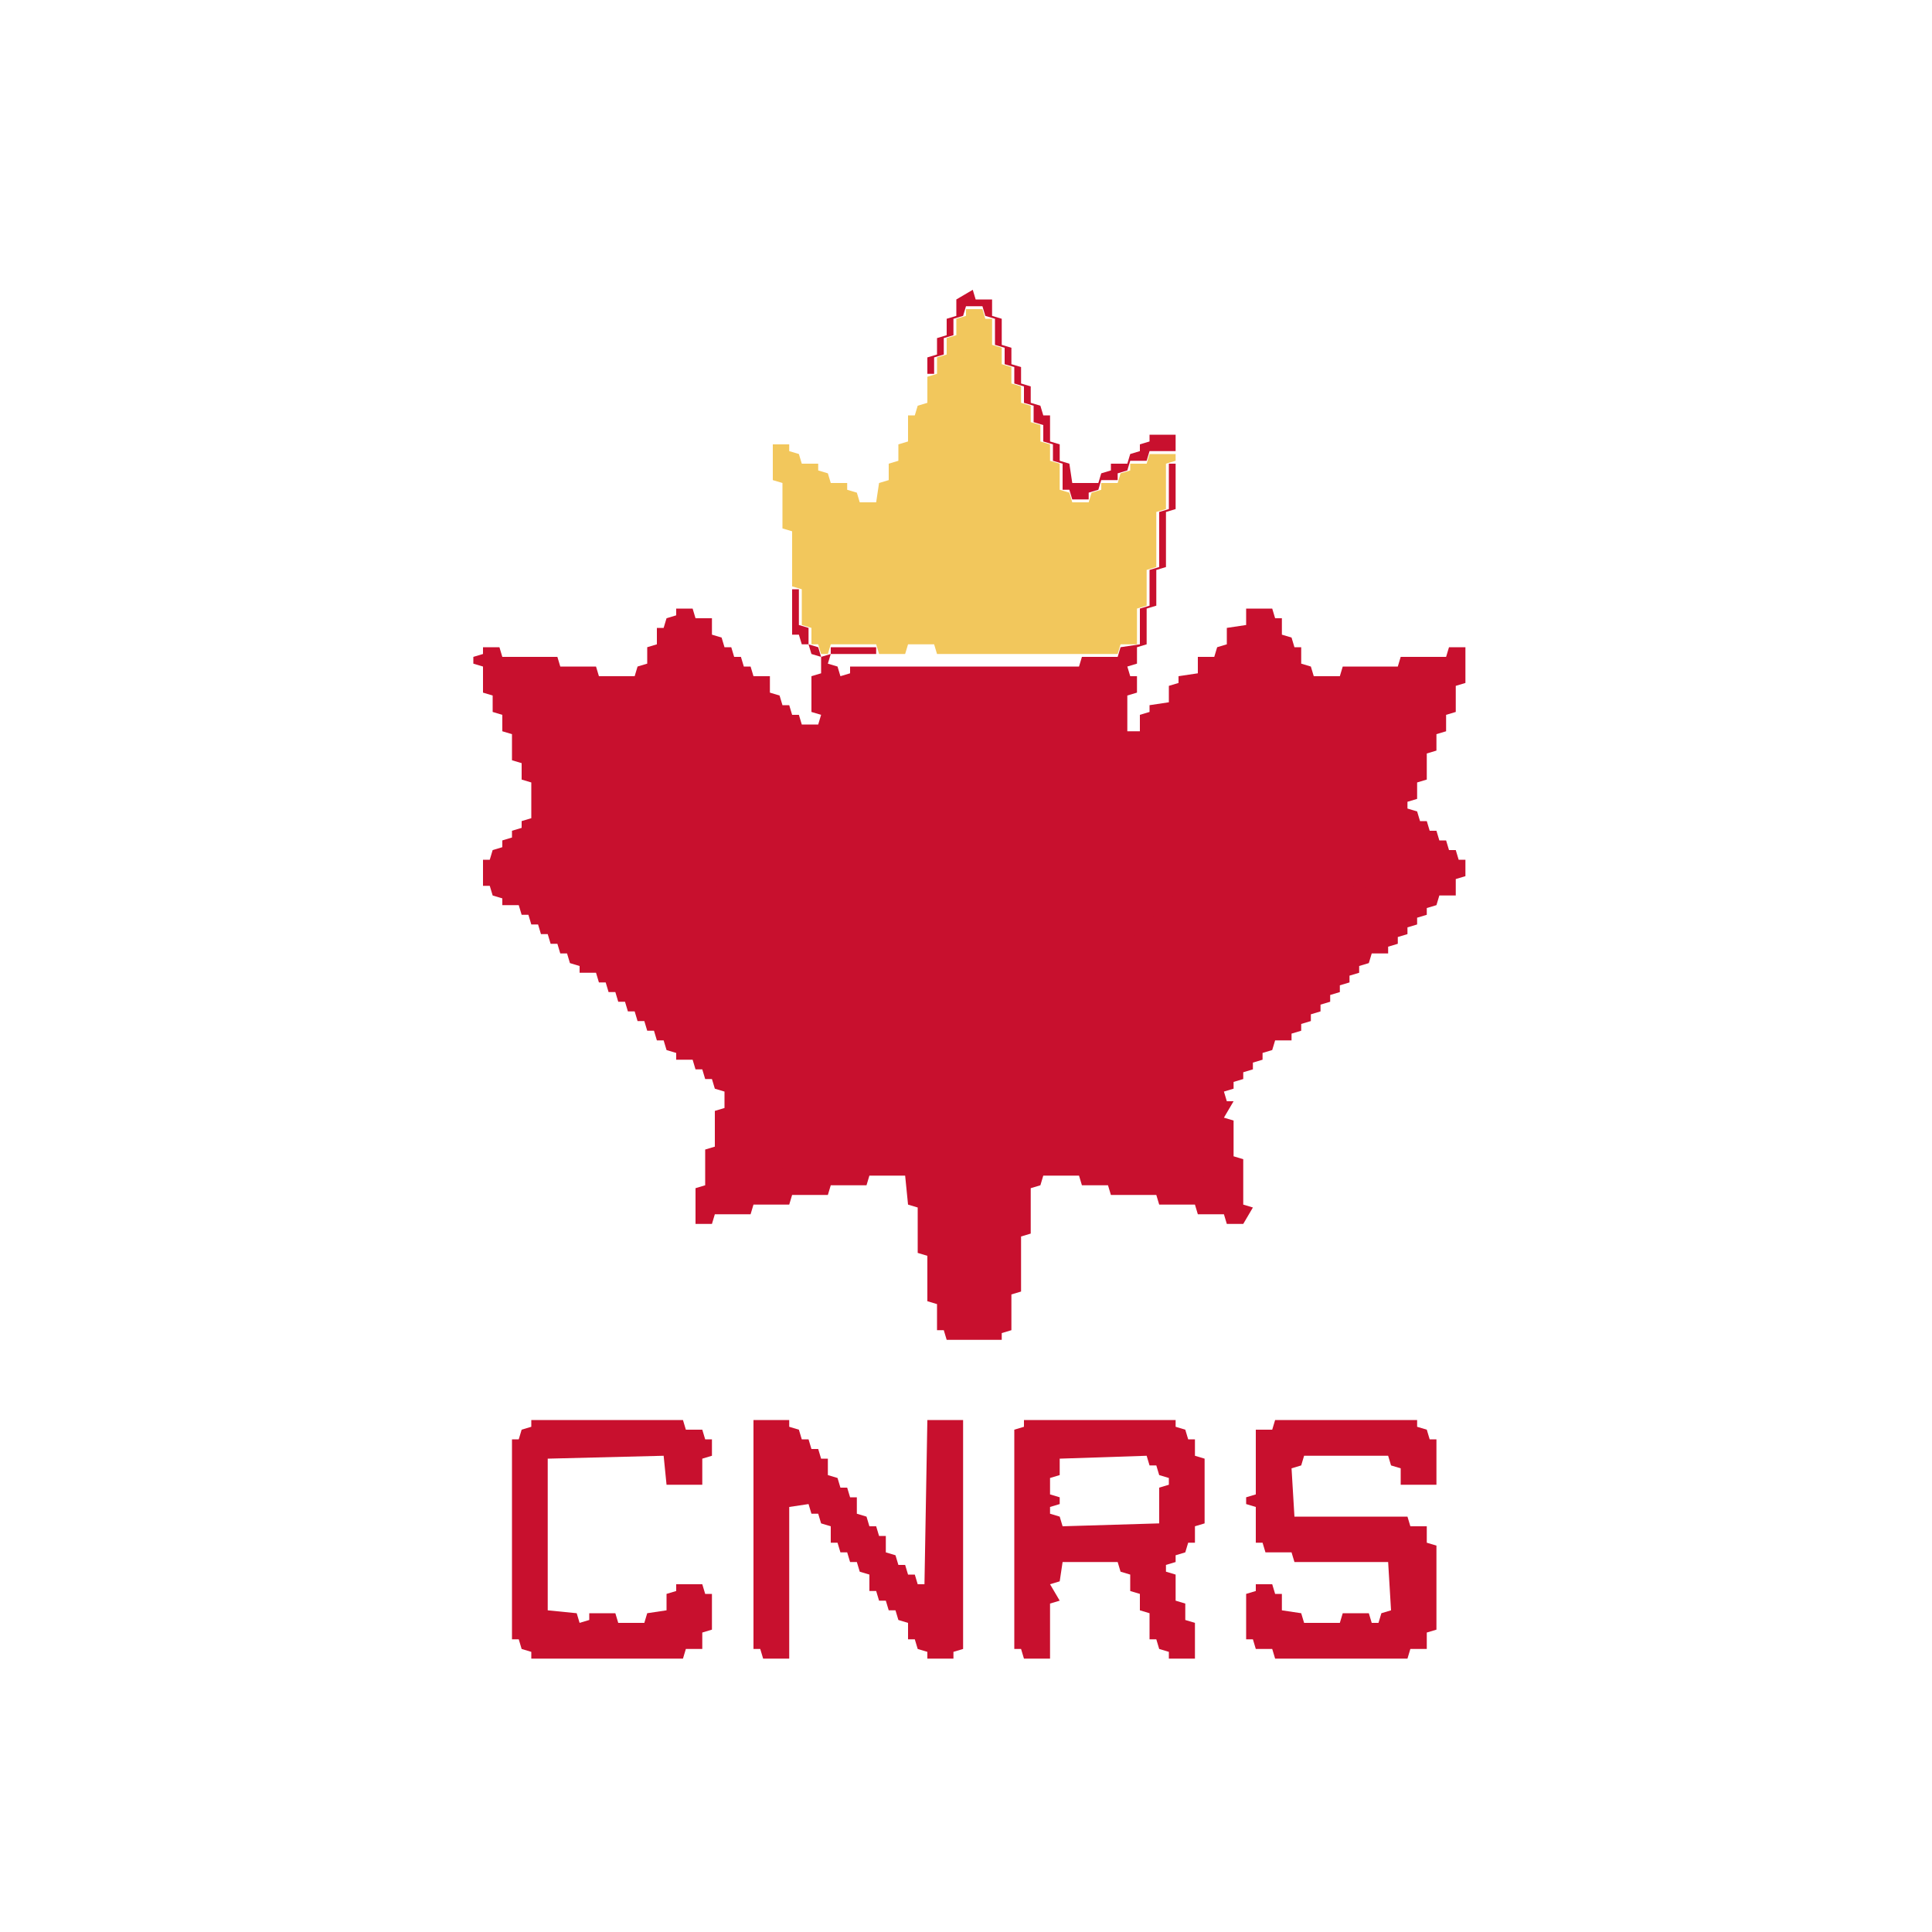
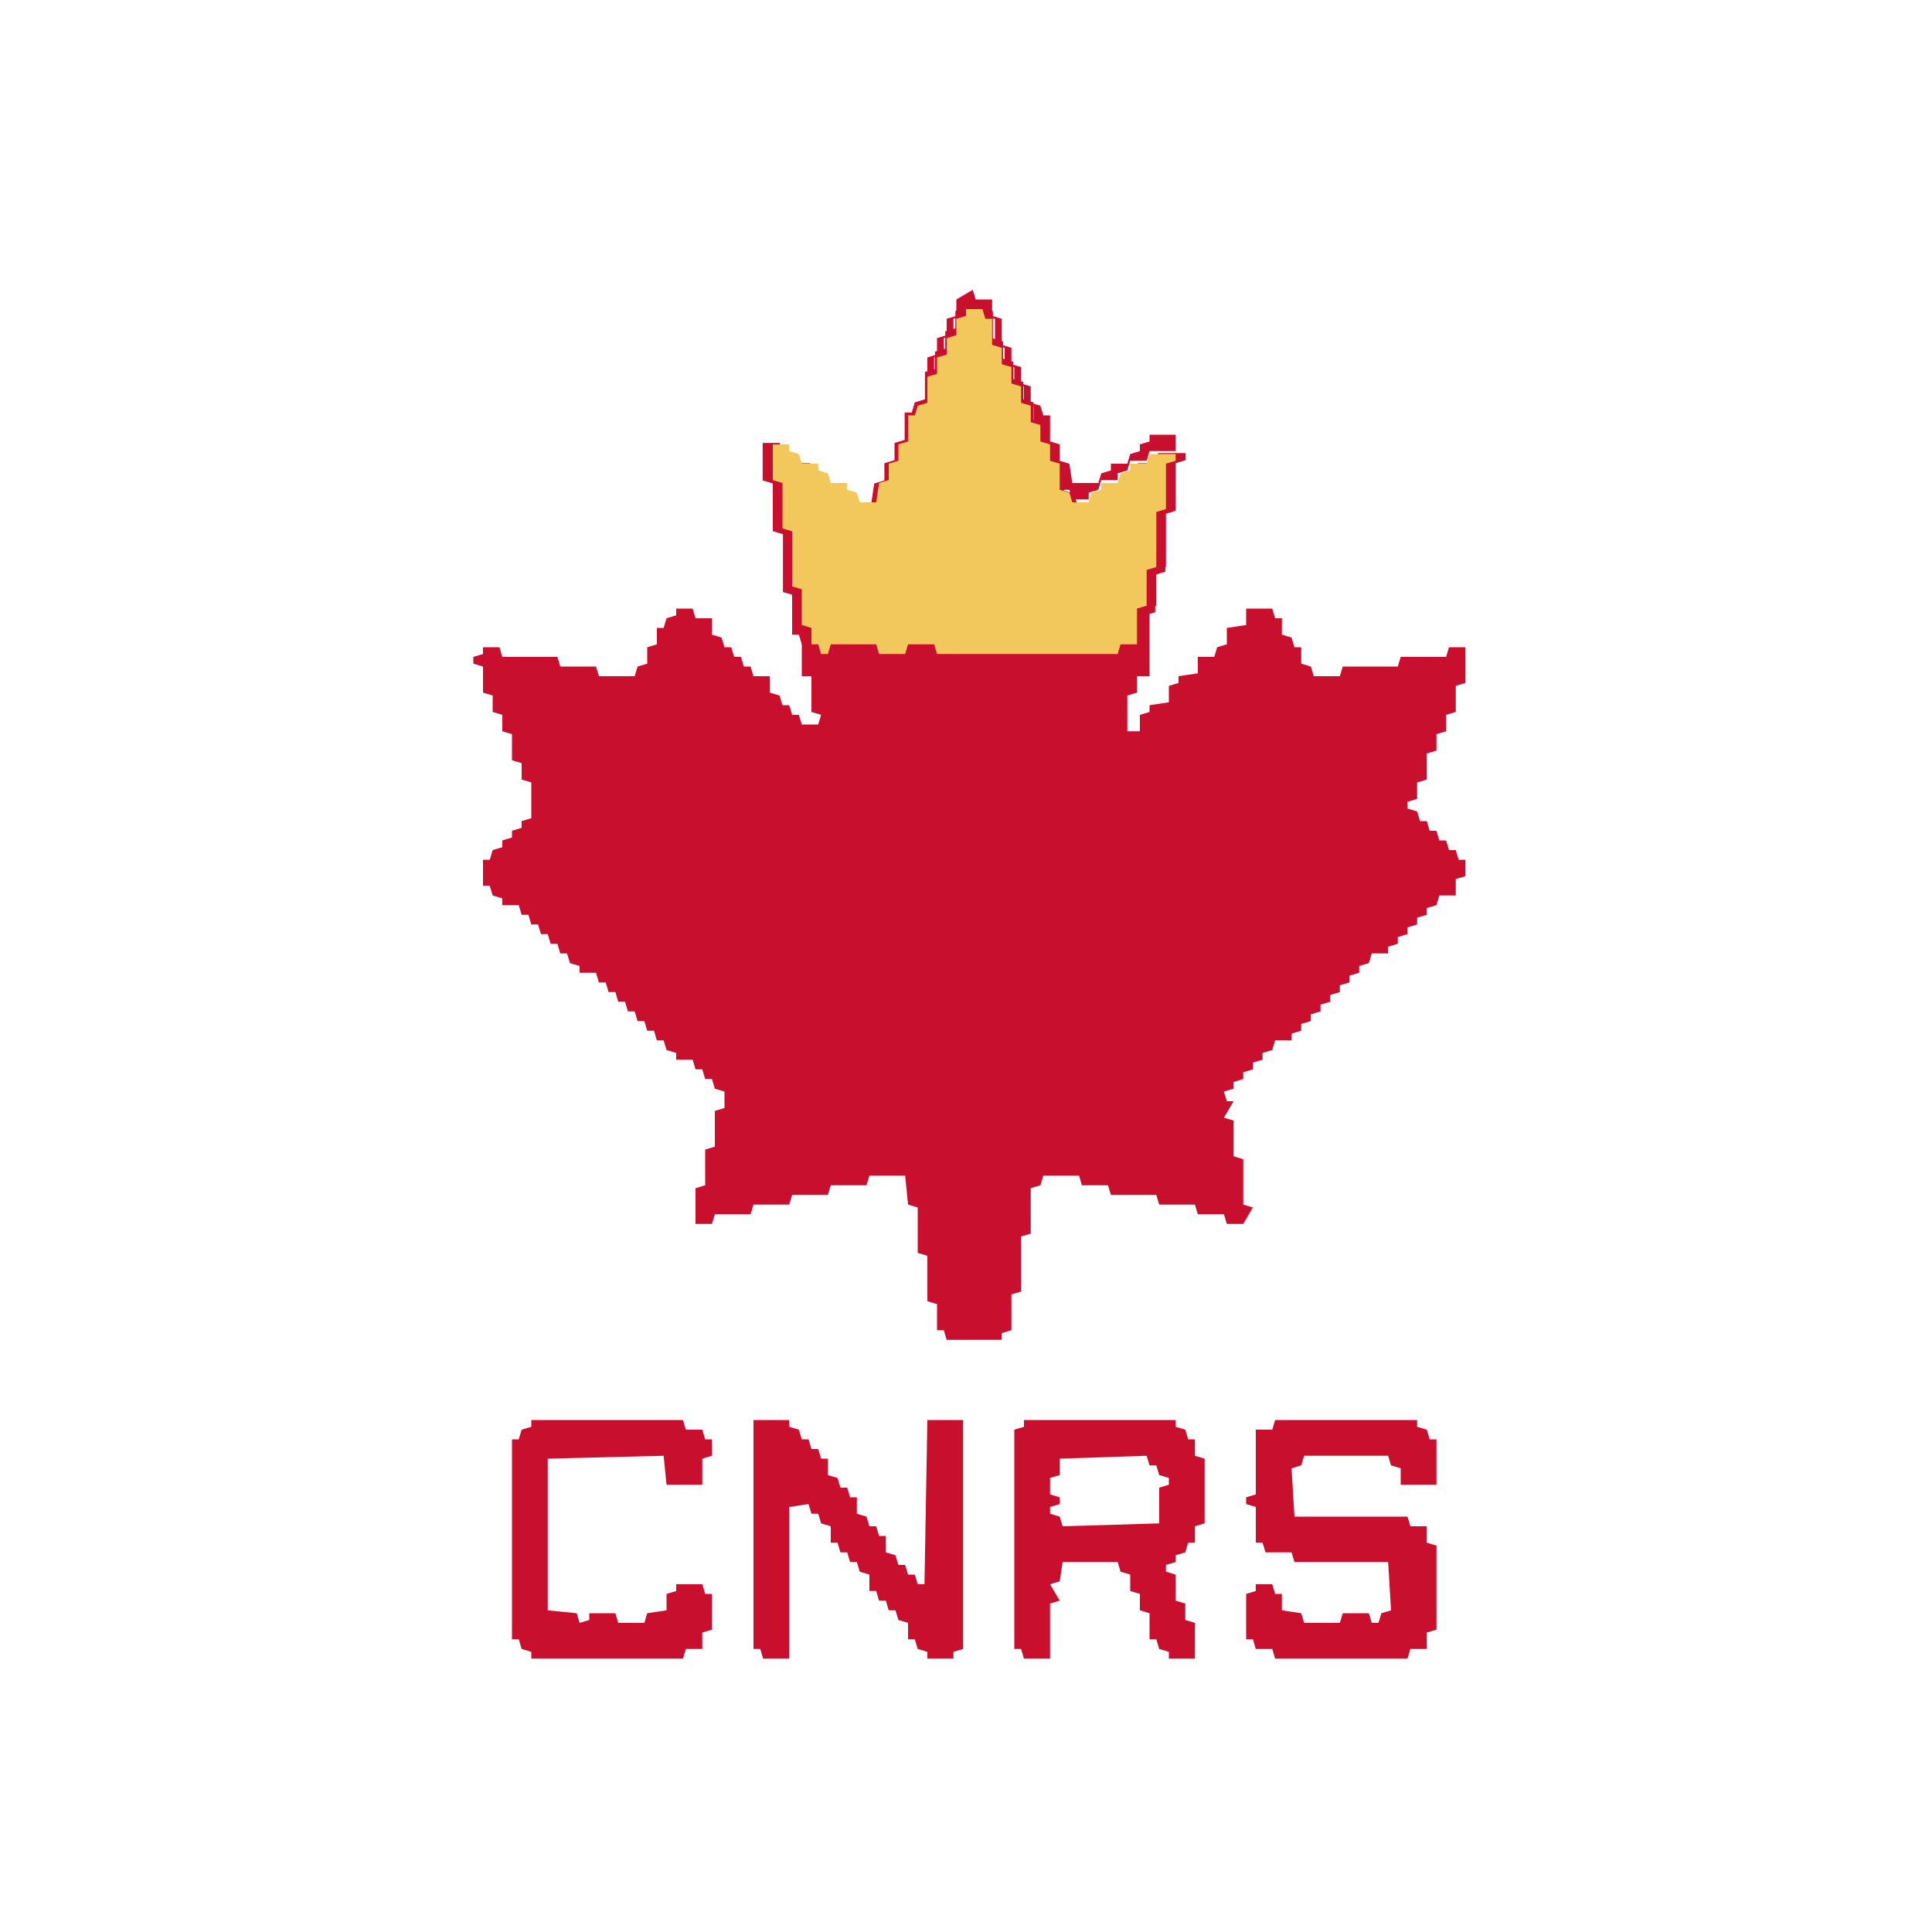
<svg xmlns="http://www.w3.org/2000/svg" viewBox="0 0 200 200" role="img" aria-label="Canadian National Robotic Society (CNRS)">
  <style>
  .cnrs-all   { transform-origin: 100px 108px; animation: cnrsBreathe 4.2s ease-in-out infinite; }
  .cnrs-crown { animation: cnrsCrown 2.6s ease-in-out infinite; }
  @keyframes cnrsBreathe { 0%,100% { transform: scale(1); } 50% { transform: scale(1.018); } }
  @keyframes cnrsCrown   { 0%,100% { fill: #f2c75c; } 50% { fill: #ffe6a0; } }
  @media (prefers-reduced-motion: reduce) { .cnrs-all, .cnrs-crown { animation: none; } }
</style>
  <g class="cnrs-all">
    <g class="cnrs-leaf" fill="#c8102e" fill-rule="evenodd">
      <path d="M130.0,148.0 130.0,154.7 129.0,155.0 129.0,155.7 130.0,156.0 130.0,159.7 130.7,159.7 131.0,160.7 133.7,160.7 134.0,161.7 143.7,161.7 144.0,166.7 143.0,167.0 142.7,168.0 142.0,168.0 141.7,167.0 139.0,167.0 138.7,168.0 135.0,168.0 134.7,167.0 132.7,166.7 132.7,165.0 132.0,165.0 131.7,164.0 130.0,164.0 130.0,164.7 129.0,165.0 129.0,169.7 129.7,169.7 130.0,170.7 131.7,170.7 132.0,171.7 145.7,171.7 146.0,170.7 147.7,170.7 147.7,169.0 148.7,168.7 148.7,160.0 147.7,159.7 147.7,158.0 146.0,158.0 145.7,157.0 134.0,157.0 133.7,152.0 134.7,151.7 135.0,150.7 143.7,150.7 144.0,151.7 145.0,152.0 145.0,153.7 148.7,153.7 148.7,149.0 148.0,149.0 147.7,148.0 146.7,147.7 146.7,147.0 132.0,147.0 131.7,148.0Z" />
      <path d="M106.0,147.0 106.0,147.7 105.0,148.0 105.0,170.7 105.7,170.7 106.0,171.7 108.7,171.7 108.7,166.0 109.7,165.7 108.7,164.0 109.7,163.7 110.0,161.7 115.7,161.7 116.0,162.7 117.0,163.0 117.0,164.7 118.0,165.0 118.0,166.7 119.0,167.0 119.0,169.7 119.7,169.7 120.0,170.7 121.0,171.0 121.0,171.7 123.7,171.7 123.7,168.0 122.7,167.7 122.7,166.0 121.7,165.7 121.7,163.0 120.7,162.7 120.7,162.0 121.7,161.7 121.7,161.0 122.7,160.7 123.0,159.7 123.7,159.7 123.7,158.0 124.7,157.7 124.7,151.0 123.7,150.7 123.7,149.0 123.0,149.0 122.7,148.0 121.7,147.7 121.7,147.0Z M109.7,151.0 118.7,150.7 119.0,151.7 119.7,151.7 120.0,152.7 121.0,153.0 121.0,153.7 120.0,154.0 120.0,157.7 110.0,158.0 109.7,157.0 108.7,156.7 108.7,156.0 109.7,155.7 109.7,155.0 108.7,154.7 108.7,153.0 109.7,152.7Z" />
      <path d="M78.0,147.0 78.0,170.7 78.7,170.7 79.0,171.7 81.7,171.7 81.7,156.0 83.7,155.7 84.0,156.7 84.7,156.7 85.0,157.7 86.0,158.0 86.0,159.7 86.7,159.7 87.0,160.7 87.7,160.7 88.0,161.7 88.7,161.7 89.0,162.7 90.0,163.0 90.0,164.7 90.7,164.7 91.0,165.7 91.7,165.7 92.0,166.7 92.7,166.7 93.0,167.7 94.0,168.0 94.0,169.7 94.7,169.7 95.0,170.7 96.0,171.0 96.0,171.7 98.7,171.7 98.7,171.0 99.7,170.7 99.7,147.0 96.0,147.0 95.7,164.0 95.0,164.0 94.7,163.0 94.0,163.0 93.7,162.0 93.0,162.0 92.7,161.0 91.7,160.7 91.7,159.0 91.0,159.0 90.7,158.0 90.0,158.0 89.7,157.0 88.7,156.7 88.7,155.0 88.0,155.0 87.7,154.0 87.0,154.0 86.7,153.0 85.7,152.7 85.7,151.0 85.0,151.0 84.7,150.0 84.0,150.0 83.7,149.0 83.0,149.0 82.7,148.0 81.7,147.7 81.7,147.0Z" />
      <path d="M55.0,147.0 55.0,147.7 54.0,148.0 53.7,149.0 53.0,149.0 53.0,169.7 53.7,169.7 54.0,170.7 55.0,171.0 55.0,171.7 70.7,171.7 71.0,170.7 72.7,170.7 72.7,169.0 73.7,168.7 73.7,165.0 73.0,165.0 72.7,164.0 70.0,164.0 70.0,164.7 69.0,165.0 69.0,166.7 67.0,167.0 66.7,168.0 64.0,168.0 63.7,167.0 61.0,167.0 61.0,167.7 60.0,168.0 59.7,167.0 56.7,166.7 56.7,151.0 68.7,150.7 69.0,153.7 72.7,153.7 72.7,151.0 73.7,150.7 73.7,149.0 73.0,149.0 72.7,148.0 71.0,148.0 70.7,147.0Z" />
      <path d="M84.0,52.0 84.0,57.7 85.0,58.0 85.0,61.7 86.0,62.0 86.0,64.7 115.7,64.7 115.7,62.0 115.0,62.0 114.7,64.0 87.0,64.0 86.7,61.0 85.7,60.7 85.7,58.0 84.7,57.7 84.7,53.0 85.7,52.7 86.0,53.7 87.7,53.7 88.0,54.7 89.0,55.0 89.0,55.7 90.7,55.7 90.7,55.0 89.0,55.0 88.7,54.0 87.7,53.7 87.7,53.0 86.0,53.0 85.7,52.0Z" />
      <path d="M121.7,48.0 121.0,48.0 121.0,52.7 120.0,53.0 120.0,58.7 119.0,59.0 119.0,62.7 118.0,63.0 118.0,66.7 116.0,67.0 115.7,68.0 112.0,68.0 111.7,69.0 88.0,69.0 88.0,69.7 87.0,70.0 86.7,69.0 85.7,68.7 86.0,67.7 90.7,67.7 90.7,67.0 86.0,67.0 86.0,67.7 85.0,68.0 84.7,67.0 83.7,66.7 83.7,65.0 82.7,64.7 82.7,61.0 82.0,61.0 82.0,65.7 82.7,65.7 83.0,66.7 83.7,66.7 84.0,67.7 85.0,68.0 85.0,69.7 84.0,70.0 84.0,73.7 85.0,74.0 84.7,75.0 83.0,75.0 82.7,74.0 82.0,74.0 81.7,73.0 81.0,73.0 80.7,72.0 79.7,71.7 79.7,70.0 78.0,70.0 77.7,69.0 77.0,69.0 76.7,68.0 76.0,68.0 75.7,67.0 75.0,67.0 74.7,66.0 73.7,65.7 73.7,64.0 72.0,64.0 71.7,63.0 70.0,63.0 70.0,63.7 69.0,64.0 68.7,65.0 68.0,65.0 68.0,66.7 67.0,67.0 67.0,68.7 66.0,69.0 65.7,70.0 62.0,70.0 61.7,69.0 58.0,69.0 57.7,68.0 52.0,68.0 51.7,67.0 50.0,67.0 50.0,67.7 49.0,68.0 49.0,68.7 50.0,69.0 50.0,71.7 51.0,72.0 51.0,73.7 52.0,74.0 52.0,75.7 53.0,76.0 53.0,78.7 54.0,79.0 54.0,80.7 55.0,81.0 55.0,84.7 54.0,85.0 54.0,85.7 53.0,86.0 53.0,86.7 52.0,87.0 52.0,87.7 51.0,88.0 50.7,89.0 50.0,89.0 50.0,91.7 50.7,91.7 51.0,92.7 52.0,93.0 52.0,93.7 53.7,93.7 54.0,94.7 54.7,94.7 55.0,95.7 55.7,95.7 56.0,96.7 56.7,96.7 57.0,97.7 57.7,97.7 58.0,98.7 58.7,98.7 59.0,99.7 60.0,100.0 60.0,100.7 61.7,100.7 62.0,101.7 62.7,101.7 63.0,102.7 63.7,102.7 64.0,103.7 64.7,103.7 65.0,104.7 65.7,104.7 66.0,105.7 66.7,105.7 67.0,106.7 67.7,106.7 68.0,107.7 68.7,107.7 69.0,108.7 70.0,109.0 70.0,109.7 71.7,109.7 72.0,110.7 72.7,110.7 73.0,111.7 73.7,111.7 74.0,112.7 75.0,113.0 75.0,114.7 74.0,115.0 74.0,118.7 73.0,119.0 73.0,122.7 72.0,123.0 72.0,126.7 73.7,126.7 74.0,125.7 77.7,125.7 78.0,124.7 81.7,124.7 82.0,123.7 85.7,123.7 86.0,122.7 89.7,122.7 90.0,121.7 93.7,121.7 94.0,124.7 95.0,125.0 95.0,129.7 96.0,130.0 96.0,134.7 97.0,135.0 97.0,137.7 97.7,137.7 98.0,138.7 103.7,138.7 103.7,138.0 104.7,137.7 104.7,134.0 105.7,133.7 105.7,128.0 106.7,127.7 106.7,123.0 107.7,122.7 108.0,121.7 111.7,121.7 112.0,122.7 114.7,122.7 115.0,123.7 119.7,123.7 120.0,124.7 123.7,124.7 124.0,125.7 126.7,125.7 127.0,126.7 128.7,126.7 129.7,125.0 128.7,124.7 128.7,120.0 127.7,119.7 127.7,116.0 126.7,115.7 127.7,114.0 127.0,114.0 126.7,113.0 127.7,112.7 127.7,112.0 128.7,111.7 128.7,111.0 129.7,110.7 129.7,110.0 130.7,109.7 130.7,109.0 131.7,108.7 132.0,107.7 133.7,107.7 133.7,107.0 134.7,106.7 134.7,106.0 135.7,105.7 135.7,105.0 136.7,104.7 136.7,104.0 137.7,103.7 137.7,103.0 138.7,102.7 138.7,102.0 139.7,101.7 139.7,101.0 140.7,100.7 140.7,100.0 141.7,99.7 142.0,98.7 143.7,98.7 143.7,98.0 144.7,97.7 144.7,97.0 145.7,96.7 145.7,96.0 146.7,95.7 146.7,95.0 147.7,94.7 147.7,94.0 148.7,93.7 149.0,92.7 150.7,92.7 150.7,91.0 151.7,90.7 151.7,89.0 151.0,89.0 150.7,88.0 150.0,88.0 149.7,87.0 149.0,87.0 148.7,86.0 148.0,86.0 147.7,85.0 147.0,85.0 146.7,84.0 145.7,83.7 145.7,83.0 146.7,82.7 146.7,81.0 147.7,80.7 147.7,78.0 148.7,77.7 148.7,76.0 149.7,75.7 149.7,74.0 150.7,73.7 150.7,71.0 151.7,70.7 151.7,67.0 150.0,67.0 149.7,68.0 145.0,68.0 144.7,69.0 139.0,69.0 138.7,70.0 136.0,70.0 135.7,69.0 134.7,68.7 134.7,67.0 134.0,67.0 133.7,66.0 132.7,65.7 132.7,64.0 132.0,64.0 131.7,63.0 129.0,63.0 129.0,64.7 127.0,65.0 127.0,66.7 126.0,67.0 125.7,68.0 124.0,68.0 124.0,69.7 122.0,70.0 122.0,70.7 121.0,71.0 121.0,72.7 119.0,73.0 119.0,73.7 118.0,74.0 118.0,75.7 116.7,75.7 116.7,72.0 117.7,71.7 117.7,70.0 117.0,70.0 116.7,69.0 117.7,68.7 117.7,67.0 118.7,66.7 118.7,63.0 119.7,62.7 119.7,59.0 120.7,58.7 120.7,53.0 121.7,52.7Z" />
      <path d="M109.7,111.0 113.7,110.7 114.0,111.7 117.7,111.7 118.0,112.7 120.7,112.7 121.0,113.7 122.7,113.7 123.0,114.7 124.0,115.0 124.0,118.7 125.0,119.0 125.0,121.7 123.0,122.0 122.7,121.0 119.0,121.0 118.7,120.0 115.0,120.0 114.7,119.0 112.0,119.0 111.7,118.0 109.0,118.0 108.7,113.0 109.7,112.7Z" />
      <path d="M92.0,110.0 92.0,114.7 93.0,115.0 92.7,118.0 90.0,118.0 89.7,119.0 86.0,119.0 85.7,120.0 82.0,120.0 81.7,121.0 76.7,120.7 76.7,118.0 77.7,117.7 78.0,113.7 80.7,113.7 81.0,112.7 83.7,112.7 84.0,111.7 87.7,111.7 88.0,110.7 90.7,110.7 91.0,109.7Z" />
      <path d="M144.0,92.0 143.7,94.0 142.0,94.0 142.0,94.7 141.0,95.0 141.0,95.7 140.0,96.0 140.0,96.7 139.0,97.0 139.0,97.7 138.0,98.0 138.0,98.7 137.0,99.0 137.0,99.7 136.0,100.0 136.0,100.7 135.0,101.0 135.0,101.7 134.0,102.0 133.7,103.0 132.0,103.0 132.0,103.7 131.0,104.0 131.0,104.7 130.0,105.0 130.0,105.7 129.0,106.0 129.0,106.7 128.0,107.0 128.0,107.7 127.0,108.0 127.0,108.7 126.0,109.0 125.7,110.0 120.0,110.0 119.7,109.0 117.0,109.0 116.7,108.0 112.7,107.7 112.7,106.0 113.7,105.7 113.7,105.0 114.7,104.7 114.7,104.0 115.7,103.7 115.7,103.0 116.7,102.7 116.7,102.0 117.7,101.7 117.7,101.0 118.7,100.7 118.7,100.0 119.7,99.7 119.7,99.0 120.7,98.7 120.7,98.0 121.7,97.7 121.7,97.0 122.7,96.7 122.7,96.0 123.7,95.7 123.7,95.0 124.7,94.7 124.7,94.0 125.7,93.7 125.7,93.0 126.7,92.7 126.7,92.0 127.7,91.7 128.0,90.7 138.7,90.7 139.0,91.7Z" />
      <path d="M56.7,92.0 62.7,91.7 63.0,90.7 73.7,90.7 74.0,91.7 75.0,92.0 75.0,93.7 76.7,93.7 77.0,94.7 77.7,94.7 78.0,95.7 78.7,95.7 79.0,96.7 79.7,96.7 80.0,97.7 80.7,97.7 81.0,98.7 82.0,99.0 82.0,100.7 82.7,100.7 83.0,101.7 84.7,101.7 85.0,102.7 85.7,102.7 86.0,103.7 86.7,103.7 87.0,104.7 87.7,104.7 88.0,105.7 89.0,106.0 89.0,106.7 88.0,107.0 87.7,108.0 85.0,108.0 84.7,109.0 81.0,109.0 80.7,110.0 76.0,110.0 75.7,109.0 75.0,109.0 74.7,108.0 74.0,108.0 73.7,107.0 73.0,107.0 72.7,106.0 71.7,105.7 71.7,105.0 70.0,105.0 69.7,104.0 69.0,104.0 68.7,103.0 68.0,103.0 67.7,102.0 67.0,102.0 66.7,101.0 66.0,101.0 65.7,100.0 65.0,100.0 64.7,99.0 64.0,99.0 63.7,98.0 62.7,97.7 62.7,97.0 61.0,97.0 60.7,96.0 60.0,96.0 59.7,95.0 59.0,95.0 58.7,94.0 58.0,94.0 57.7,93.0 56.7,92.7Z" />
      <path d="M88.0,72.7 113.0,73.0 113.0,76.7 112.0,77.0 112.0,83.7 111.0,84.0 111.0,88.7 110.0,89.0 110.0,93.7 109.0,94.0 109.0,98.7 108.0,99.0 108.0,103.7 107.0,104.0 107.0,106.7 106.0,107.0 106.0,113.7 105.0,114.0 105.0,119.7 104.0,120.0 104.0,124.7 103.0,125.0 103.0,129.7 102.0,130.0 102.0,133.7 101.0,134.0 100.7,135.0 99.7,134.7 99.7,131.0 98.7,130.7 98.7,126.0 97.7,125.7 97.7,121.0 96.7,120.7 96.7,116.0 95.7,115.7 95.7,110.0 94.7,109.7 94.7,106.0 93.7,105.7 93.7,100.0 92.7,99.7 92.7,95.0 91.7,94.7 91.7,90.0 90.7,89.7 90.7,85.0 89.7,84.7 89.7,80.0 88.7,79.7 88.7,74.0 87.7,73.7Z" />
      <path d="M132.0,71.7 132.7,71.7 133.0,72.7 134.0,73.0 134.0,73.7 138.7,73.7 139.0,72.7 143.7,72.7 144.0,71.7 146.0,72.0 146.0,75.7 145.0,76.0 145.0,77.7 144.0,78.0 144.0,79.7 143.0,80.0 143.0,82.7 142.0,83.0 142.0,85.7 142.7,85.7 143.0,86.7 144.0,87.0 143.7,88.0 136.0,88.0 135.7,87.0 130.7,86.7 130.7,77.0 131.7,76.7Z" />
      <path d="M127.7,70.7 128.0,78.7 127.0,79.0 127.0,86.7 126.0,87.0 126.0,88.7 125.0,89.0 125.0,89.7 124.0,90.0 124.0,90.7 123.0,91.0 123.0,91.7 122.0,92.0 122.0,92.7 121.0,93.0 121.0,93.7 120.0,94.0 120.0,94.7 119.0,95.0 119.0,95.7 118.0,96.0 118.0,96.7 117.0,97.0 117.0,97.7 116.0,98.0 116.0,98.7 115.0,99.0 115.0,99.7 114.0,100.0 114.0,100.7 113.0,101.0 112.7,102.0 112.0,102.0 111.7,98.0 112.7,97.7 112.7,93.0 113.7,92.7 113.7,88.0 114.7,87.7 114.7,83.0 115.7,82.7 115.7,82.0 116.7,81.7 116.7,81.0 117.7,80.7 117.7,80.0 118.7,79.7 118.7,79.0 119.7,78.7 119.7,78.0 120.7,77.7 120.7,77.0 121.7,76.7 121.7,76.0 122.7,75.7 122.7,75.0 123.7,74.7 123.7,74.0 124.7,73.7 124.7,73.0 125.7,72.7 125.7,72.0 126.7,71.7 127.0,70.7Z" />
      <path d="M74.0,70.7 74.7,70.7 75.0,71.7 75.7,71.7 76.0,72.7 76.7,72.7 77.0,73.7 77.7,73.7 78.0,74.7 78.7,74.7 79.0,75.7 79.7,75.7 80.0,76.7 80.7,76.7 81.0,77.7 81.7,77.7 82.0,78.7 82.7,78.7 83.0,79.7 83.7,79.7 84.0,80.7 84.7,80.7 85.0,81.7 85.7,81.7 86.0,82.7 87.0,83.0 87.0,88.7 88.0,89.0 88.0,93.7 89.0,94.0 89.0,98.7 90.0,99.0 89.7,102.0 89.0,102.0 88.7,101.0 88.0,101.0 87.7,100.0 87.0,100.0 86.7,99.0 86.0,99.0 85.7,98.0 85.0,98.0 84.7,97.0 84.0,97.0 83.7,96.0 83.0,96.0 82.7,95.0 82.0,95.0 81.7,94.0 81.0,94.0 80.7,93.0 80.0,93.0 79.7,92.0 79.0,92.0 78.7,91.0 78.0,91.0 77.7,90.0 77.0,90.0 76.7,89.0 76.0,89.0 75.7,88.0 74.7,87.7 74.7,82.0 73.7,81.7Z" />
      <path d="M69.7,70.7 70.0,78.7 71.0,79.0 71.0,86.7 66.0,87.0 65.7,88.0 58.0,88.0 57.7,87.0 58.7,86.7 59.0,85.7 59.7,85.7 59.7,83.0 58.7,82.7 58.7,81.0 57.7,80.7 57.7,78.0 56.7,77.7 56.7,76.0 55.7,75.7 55.7,74.0 55.0,74.0 54.7,73.0 55.7,72.7 56.0,71.7 57.7,71.7 58.0,72.7 61.7,72.7 62.0,73.7 67.7,73.7 67.7,72.0 68.7,71.7 69.0,70.7Z" />
      <path d="M100.0,37.0 100.0,38.7 99.0,39.0 99.0,40.7 98.0,41.0 98.0,42.7 97.0,43.0 97.0,44.7 96.0,45.0 96.0,47.7 95.0,48.0 95.0,49.7 94.0,50.0 94.0,50.7 95.7,49.7 95.7,48.0 96.7,47.7 96.7,46.0 97.7,45.7 97.7,43.0 98.7,42.7 98.7,41.0 99.7,40.7 100.0,39.7 101.7,39.7 102.0,41.7 103.0,42.0 103.0,43.7 104.0,44.0 104.0,45.7 105.0,46.0 105.0,47.7 106.0,48.0 106.0,49.7 107.0,50.0 107.0,51.7 108.0,52.0 108.0,54.7 108.7,54.7 109.0,55.7 110.0,56.0 110.0,56.7 111.7,56.7 111.7,56.0 112.7,55.7 112.7,55.0 113.7,54.7 114.0,53.7 115.7,53.7 116.0,52.7 117.0,53.0 117.0,56.7 116.0,57.0 116.0,60.7 116.7,60.7 116.7,57.0 117.7,56.7 117.7,52.0 116.0,52.0 115.7,53.0 114.0,53.0 113.7,54.0 112.0,54.0 112.0,54.7 111.0,55.0 110.7,56.0 110.0,56.0 109.7,54.0 108.7,53.7 108.7,52.0 107.7,51.7 107.7,50.0 106.7,49.7 106.7,48.0 105.7,47.7 105.7,46.0 104.7,45.7 104.7,44.0 103.7,43.7 103.7,42.0 102.7,41.7 102.7,40.0 101.7,39.7 101.7,37.0Z" />
      <path d="M99.0,31.0 99.0,32.7 98.0,33.0 98.0,34.7 97.0,35.0 97.0,36.7 96.0,37.0 96.0,38.7 96.7,38.7 96.7,37.0 97.7,36.7 97.7,35.0 98.7,34.7 98.7,33.0 99.7,32.7 100.0,31.7 101.7,31.7 102.0,32.7 103.0,33.0 103.0,35.7 104.0,36.0 104.0,37.7 105.0,38.0 105.0,39.7 106.0,40.0 106.0,41.7 107.0,42.0 107.0,43.7 108.0,44.0 108.0,45.7 109.0,46.0 109.0,47.7 110.0,48.0 110.0,50.7 110.7,50.7 111.0,51.7 112.7,51.7 112.7,51.0 113.7,50.7 114.0,49.7 115.7,49.7 115.7,49.0 116.7,48.7 117.0,47.7 118.7,47.7 119.0,46.7 121.7,46.7 121.7,45.0 119.0,45.0 119.0,45.7 118.0,46.0 118.0,46.7 117.0,47.0 116.7,48.0 115.0,48.0 115.0,48.7 114.0,49.0 113.7,50.0 111.0,50.0 110.7,48.0 109.7,47.7 109.7,46.0 108.7,45.7 108.7,43.0 108.0,43.0 107.7,42.0 106.7,41.7 106.7,40.0 105.7,39.7 105.7,38.0 104.7,37.7 104.7,36.0 103.7,35.7 103.7,33.0 102.7,32.7 102.7,31.0 101.0,31.0 100.7,30.0Z" />
    </g>
+     <g class="cnrs-crownfill" fill="#c8102e">
+       <rect x="83" y="60" width="36" height="10" />
+       <path transform="translate(101 49) scale(1.05) translate(-101 -49)" d="M80.0,46.0 80.0,49.7 81.0,50.0 81.0,54.7 82.0,55.0 82.0,60.7 83.0,61.0 83.0,64.7 84.0,65.0 84.0,66.7 84.7,66.7 85.0,67.7 85.7,67.7 86.0,66.7 90.7,66.7 91.0,67.7 93.7,67.7 94.0,66.7 96.7,66.7 97.0,67.7 115.7,67.7 116.0,66.7 117.7,66.7 117.7,63.0 118.7,62.7 118.7,59.0 119.7,58.7 119.7,53.0 120.7,52.7 120.7,48.0 121.7,47.7 121.7,47.0 119.0,47.0 118.7,48.0 117.0,48.0 117.0,48.7 116.0,49.0 115.7,50.0 114.0,50.0 114.0,50.7 113.0,51.0 112.7,52.0 111.0,52.0 110.7,51.0 109.7,50.7 109.7,48.0 108.7,47.7 108.7,46.0 107.7,45.7 107.7,44.0 106.7,43.7 106.7,42.0 105.7,41.7 105.7,40.0 104.7,39.7 104.7,38.0 103.7,37.7 103.7,36.0 102.7,35.7 102.7,33.0 102.0,33.0 101.7,32.0 100.0,32.0 100.0,32.7 99.0,33.0 99.0,34.7 98.0,35.0 98.0,36.7 97.0,37.0 97.0,38.7 96.0,39.0 96.0,41.7 95.0,42.0 94.7,43.0 94.0,43.0 94.0,45.7 93.0,46.0 93.0,47.7 92.0,48.0 92.0,49.7 91.0,50.0 90.7,52.0 89.0,52.0 88.7,51.0 87.7,50.7 87.7,50.0 86.0,50.0 85.7,49.0 84.7,48.7 84.7,48.0 83.0,48.0 82.7,47.0 81.7,46.7 81.7,46.0Z" />
+     </g>
    <g class="cnrs-crown" fill="#f2c75c" fill-rule="evenodd">
      <path d="M80.0,46.0 80.0,49.7 81.0,50.0 81.0,54.7 82.0,55.0 82.0,60.7 83.0,61.0 83.0,64.7 84.0,65.0 84.0,66.7 84.7,66.7 85.0,67.7 85.7,67.7 86.0,66.7 90.7,66.7 91.0,67.7 93.7,67.7 94.0,66.7 96.7,66.7 97.0,67.7 115.7,67.7 116.0,66.7 117.7,66.7 117.7,63.0 118.7,62.7 118.7,59.0 119.7,58.7 119.7,53.0 120.7,52.7 120.7,48.0 121.7,47.7 121.7,47.0 119.0,47.0 118.7,48.0 117.0,48.0 117.0,48.7 116.0,49.0 115.7,50.0 114.0,50.0 114.0,50.7 113.0,51.0 112.7,52.0 111.0,52.0 110.7,51.0 109.7,50.7 109.7,48.0 108.7,47.7 108.7,46.0 107.7,45.7 107.7,44.0 106.7,43.7 106.7,42.0 105.7,41.7 105.7,40.0 104.7,39.7 104.7,38.0 103.7,37.7 103.7,36.0 102.7,35.7 102.7,33.0 102.0,33.0 101.7,32.0 100.0,32.0 100.0,32.7 99.0,33.0 99.0,34.7 98.0,35.0 98.0,36.7 97.0,37.0 97.0,38.7 96.0,39.0 96.0,41.7 95.0,42.0 94.7,43.0 94.0,43.0 94.0,45.7 93.0,46.0 93.0,47.7 92.0,48.0 92.0,49.7 91.0,50.0 90.7,52.0 89.0,52.0 88.7,51.0 87.7,50.7 87.7,50.0 86.0,50.0 85.7,49.0 84.7,48.7 84.7,48.0 83.0,48.0 82.7,47.0 81.7,46.7 81.7,46.0Z" />
      <path d="M83.7,52.0 85.7,51.7 86.0,52.7 87.7,52.7 88.0,53.7 89.0,54.0 89.0,54.7 90.7,54.7 91.0,55.7 91.7,55.7 91.7,54.0 92.7,53.7 92.7,52.0 93.7,51.7 93.7,50.0 94.7,49.7 94.7,48.0 95.7,47.7 95.7,45.0 96.7,44.7 96.7,43.0 97.7,42.7 97.7,41.0 98.7,40.7 98.7,39.0 99.7,38.7 99.7,37.0 101.7,36.7 102.0,39.7 103.0,40.0 103.0,41.7 104.0,42.0 104.0,43.7 105.0,44.0 105.0,45.7 106.0,46.0 106.0,47.7 107.0,48.0 107.0,49.7 108.0,50.0 108.0,51.7 109.0,52.0 109.0,53.7 110.0,54.0 110.0,55.7 110.7,55.7 110.7,55.0 111.7,54.7 112.0,53.7 113.7,53.7 114.0,52.7 115.7,52.7 116.0,51.7 118.0,52.0 118.0,56.7 117.0,57.0 117.0,60.7 116.0,61.0 116.0,64.7 86.0,65.0 85.7,62.0 84.7,61.7 84.7,58.0 83.7,57.7Z" />
    </g>
  </g>
</svg>
